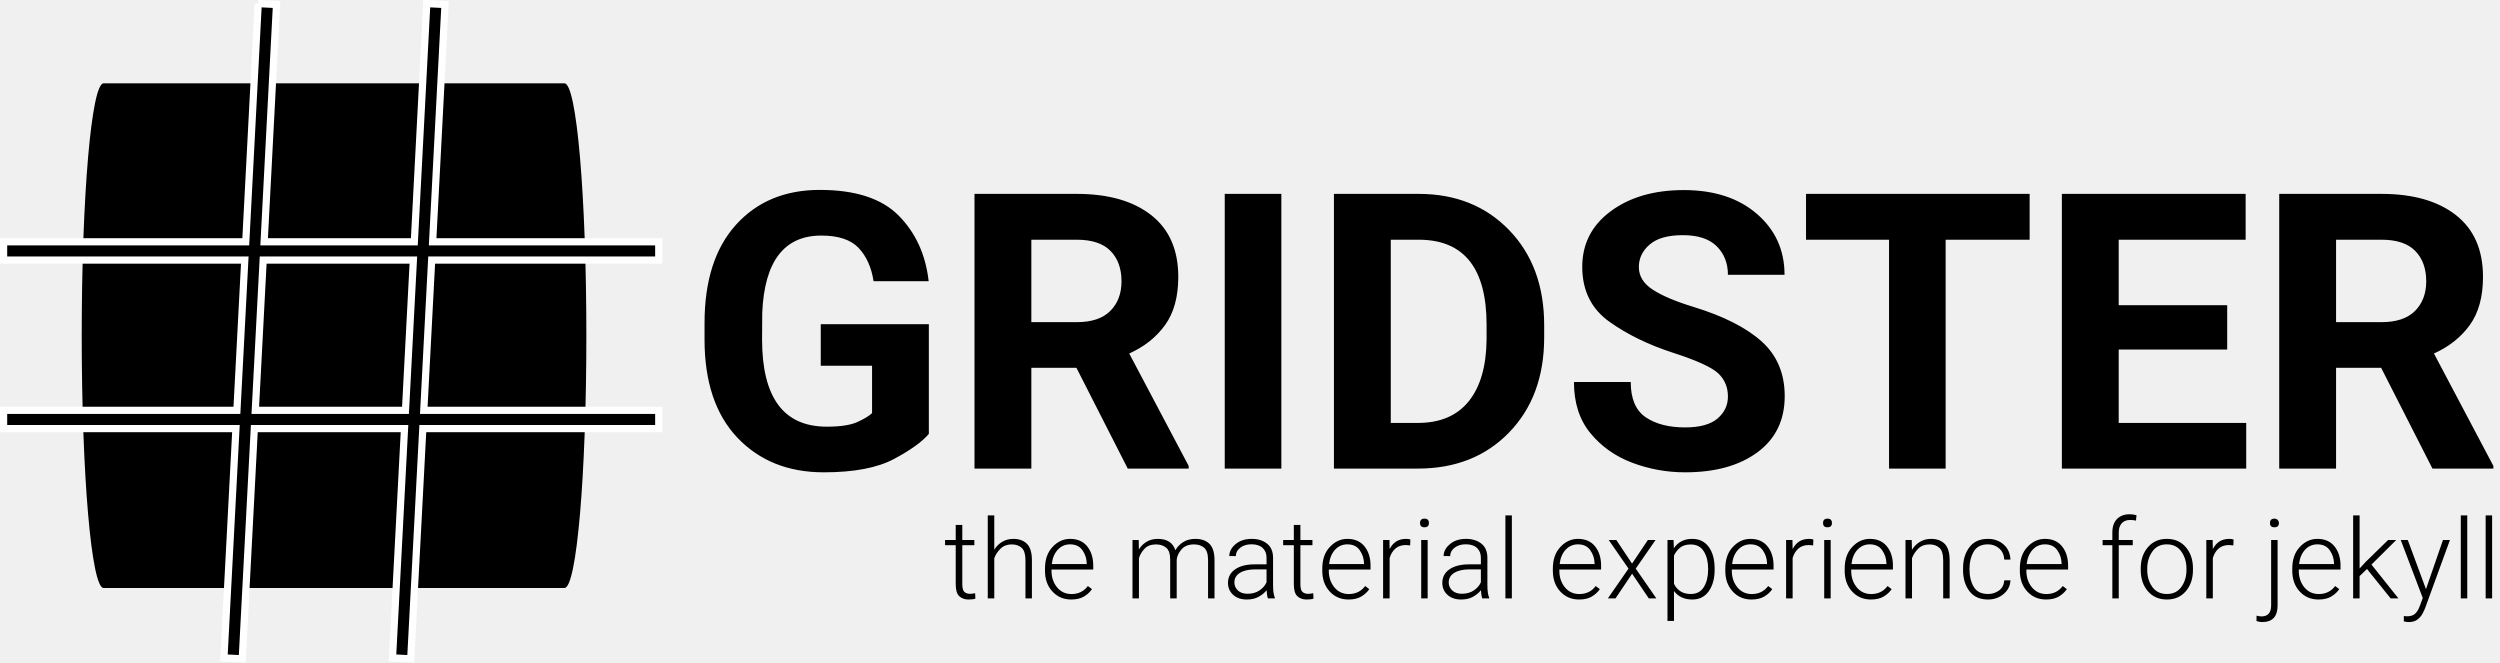
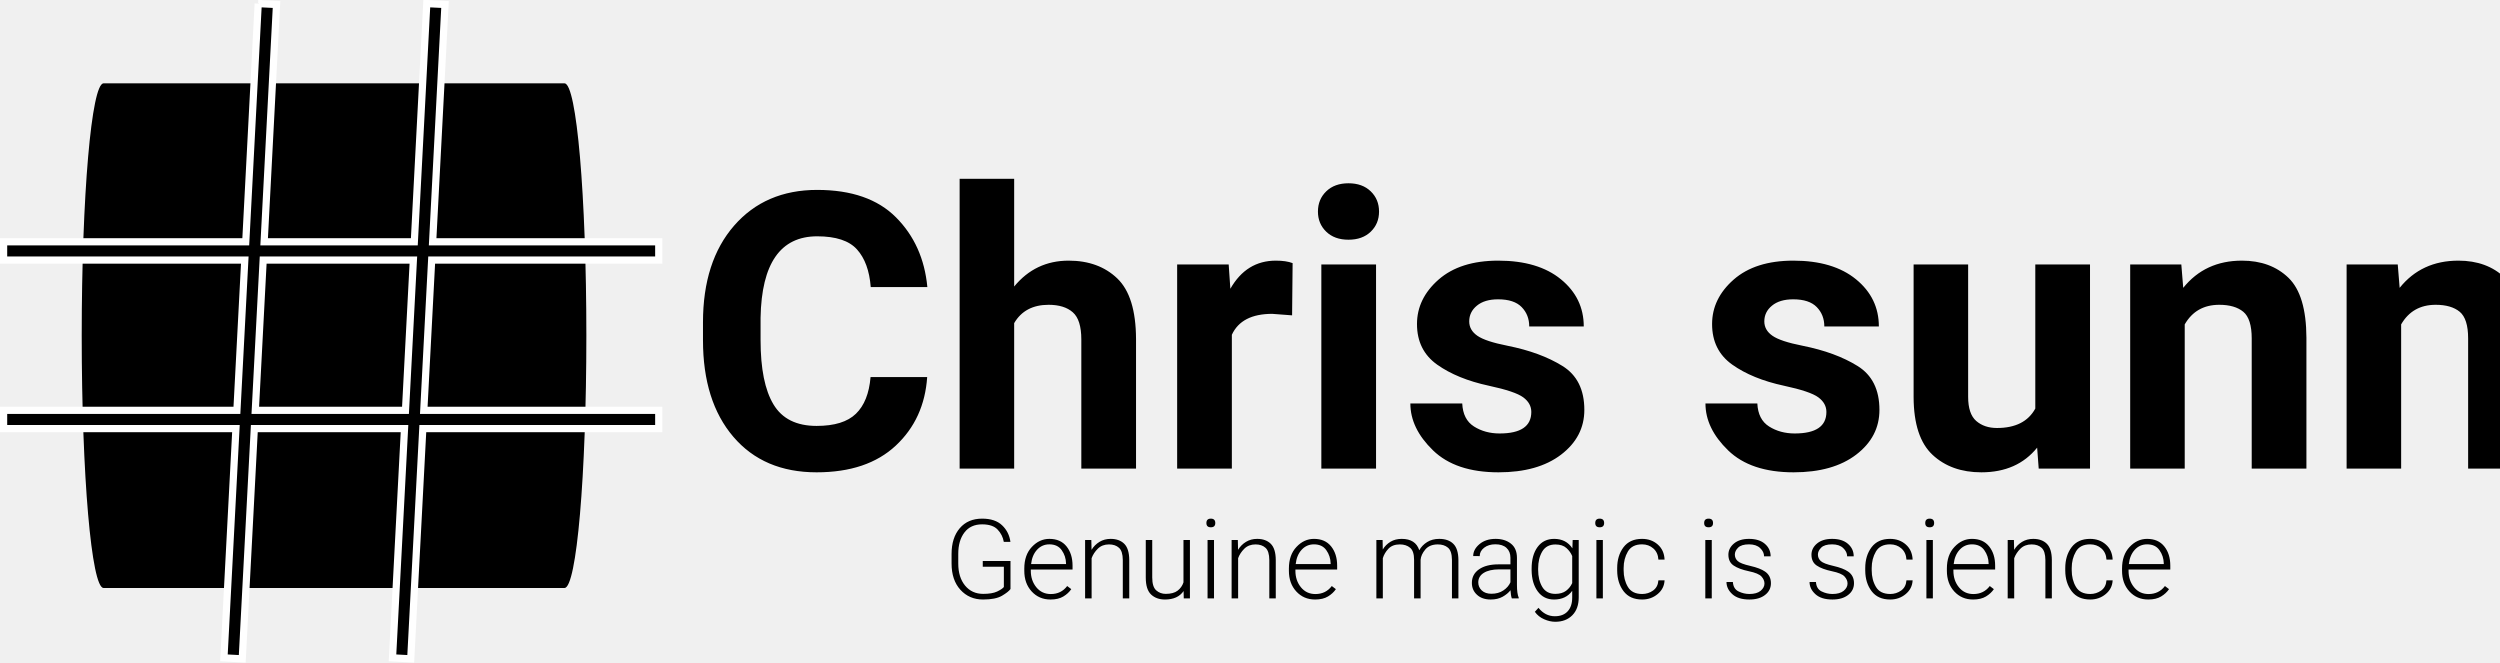
<svg xmlns="http://www.w3.org/2000/svg" width="677.611" height="179.549" id="svg2" version="1.1">
  <defs id="defs4" />
  <g id="layer1" transform="translate(-49.00717,-350.1167)">
    <g id="g3859" transform="matrix(0.6506857,0,0,0.6506857,11.10473,118.0049)">
      <path style="fill:#000000;fill-opacity:1;fill-rule:nonzero;stroke:none" d="m 101.396,391.435 191.996,0 c 5.046,0 9.107,46.877 9.107,105.105 0,58.228 -4.062,105.105 -9.107,105.105 l -191.996,0 c -5.046,0 -9.107,-46.877 -9.107,-105.105 0,-58.228 4.062,-105.105 9.107,-105.105 z" id="rect2985" />
      <path id="path3789" d="m 165.812,358.219 -5.188,99.219 -100.875,0 0,7.625 100.469,0 -3.281,62.594 -97.188,0 0,7.594 96.781,0 -5,95.5 7.625,0.406 5.031,-95.906 62.562,0 -5,95.5 7.594,0.406 5.031,-95.906 98.281,0 0,-7.594 -97.875,0 3.281,-62.594 94.594,0 0,-7.625 -94.188,0 5.156,-98.844 -7.594,-0.375 -5.188,99.219 -62.562,0 5.156,-98.844 -7.625,-0.375 z m 2.062,106.844 62.562,0 -3.281,62.594 -62.562,0 3.281,-62.594 z" style="fill:#000000;fill-opacity:1;stroke:#ffffff;stroke-width:3;stroke-linecap:butt;stroke-linejoin:miter;stroke-miterlimit:4;stroke-opacity:1;stroke-dasharray:none" />
    </g>
    <text xml:space="preserve" style="font-size:104.736px;font-style:normal;font-variant:normal;font-weight:normal;font-stretch:normal;text-align:start;line-height:125%;letter-spacing:0px;word-spacing:0px;writing-mode:lr-tb;text-anchor:start;fill:#000000;fill-opacity:1;stroke:none;font-family:Roboto;-inkscape-font-specification:Roboto" x="235.157" y="477.121" id="text3851">
-       <tspan id="tspan3853" x="235.157" y="477.121" style="font-weight:bold;-inkscape-font-specification:Roboto Bold">GRIDSTER</tspan>
+       <tspan id="tspan3853" x="235.157" y="477.121" style="font-weight:bold;-inkscape-font-specification:Roboto Bold">Chris sunny thaliyath</tspan>
    </text>
    <text xml:space="preserve" style="font-size:80px;font-style:normal;font-variant:normal;font-weight:normal;font-stretch:normal;text-align:start;line-height:125%;letter-spacing:0px;word-spacing:0px;writing-mode:lr-tb;text-anchor:start;fill:#000000;fill-opacity:1;stroke:none;font-family:Roboto;-inkscape-font-specification:Sans" x="304.802" y="512.317" id="text3855">
-       <tspan id="tspan3857" x="304.802" y="512.317" style="font-size:30px;font-style:normal;font-variant:normal;font-weight:300;font-stretch:normal;text-align:start;line-height:125%;writing-mode:lr-tb;text-anchor:start;font-family:Roboto Light;-inkscape-font-specification:'Roboto Light, Light'">the material experience for jekyll</tspan>
+       <tspan id="tspan3857" x="304.802" y="512.317" style="font-size:30px;font-style:normal;font-variant:normal;font-weight:300;font-stretch:normal;text-align:start;line-height:125%;writing-mode:lr-tb;text-anchor:start;font-family:Roboto Light;-inkscape-font-specification:'Roboto Light, Light'">Genuine magic is science</tspan>
    </text>
  </g>
</svg>
